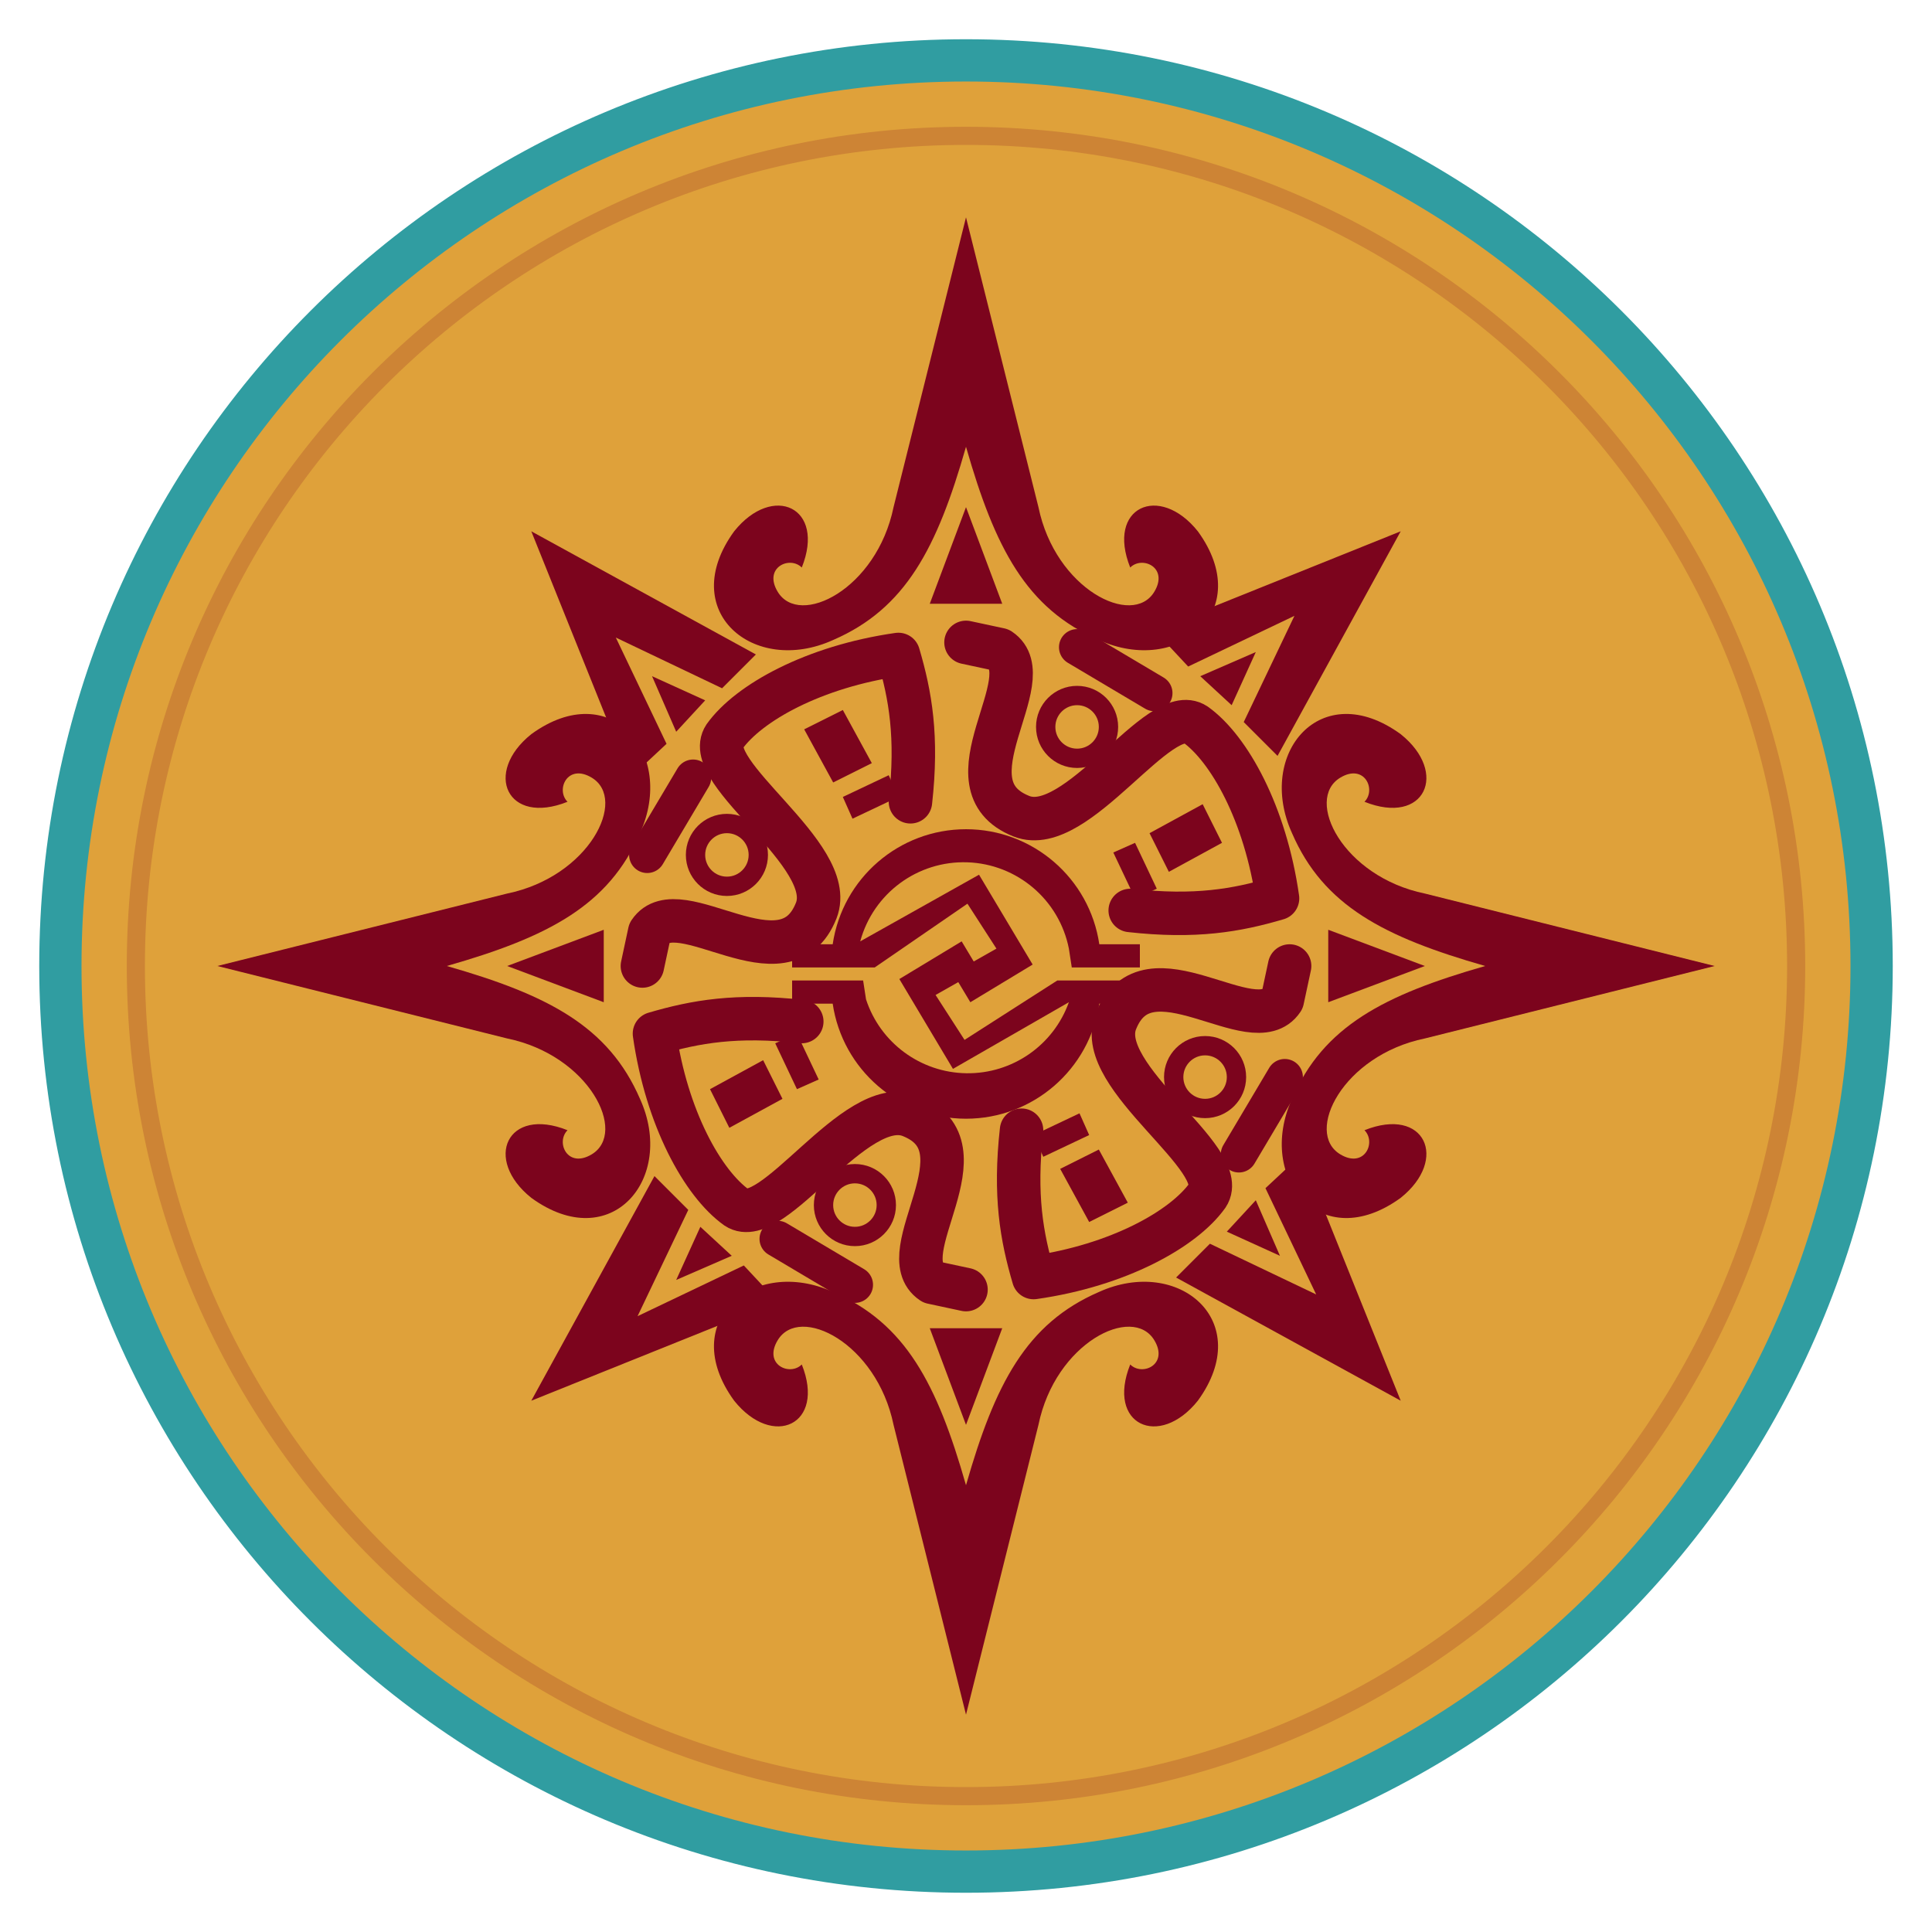
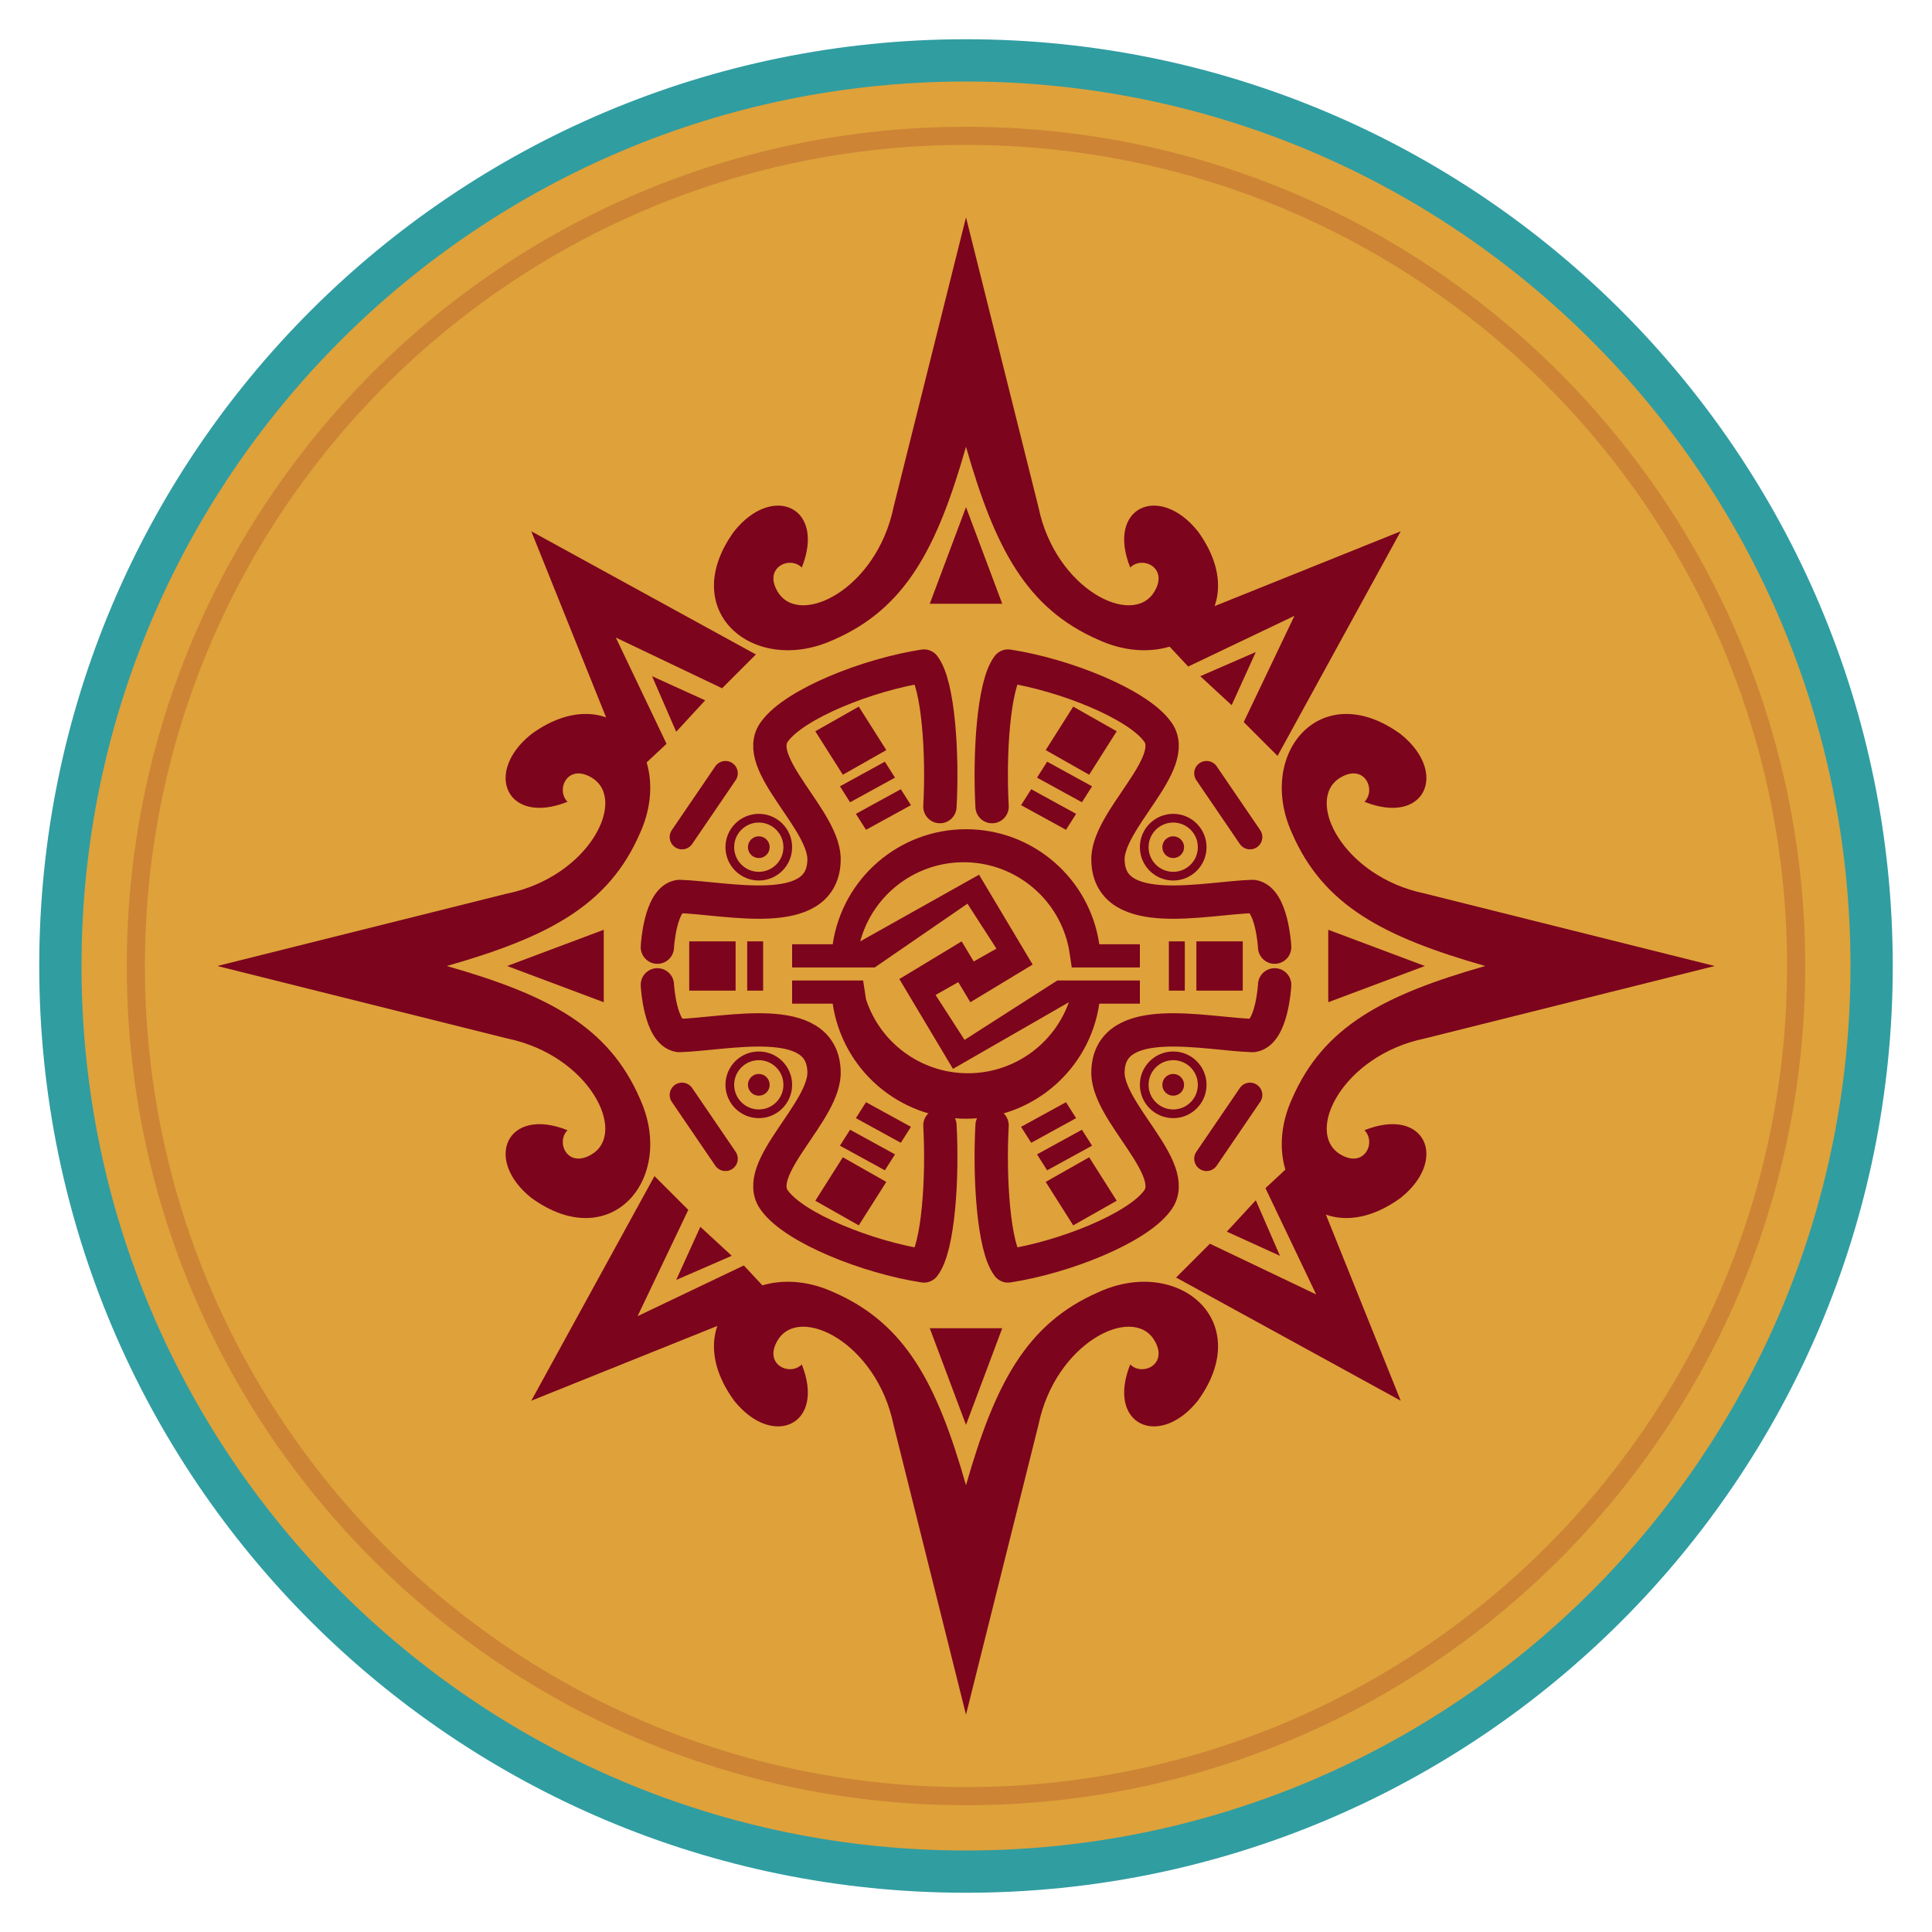
<svg xmlns="http://www.w3.org/2000/svg" viewBox="0 0 64 64" style="--main:#7C041D;--detail:#309DA1;--base:#DFA13A;--blue:#64B2CA">
  <circle cx="32" cy="32" r="30" fill="#DFA13A" stroke="#309DA1" stroke-width="1.4" />
  <circle cx="32" cy="32" r="27.5" fill="none" stroke="#7C041D" stroke-opacity=".18" stroke-width=".6" />
  <g transform="translate(6.4 6.4) scale(.8)">
    <g fill="#7C041D">
      <g transform="rotate(0 32 32)">
        <path d="M32 1L35 13C35.7 16.4 38.9 18 39.8 16.5C40.4 15.5 39.3 15 38.8 15.5C37.8 13 40 12 41.6 14C44 17.3 40.8 20 37.5 18.5C34.5 17.2 33.2 14.7 32 10.5C30.8 14.7 29.5 17.2 26.5 18.5C23.2 20 20 17.3 22.4 14C24 12 26.2 13 25.2 15.5C24.7 15 23.6 15.5 24.2 16.5C25.1 18 28.3 16.4 29 13Z" />
        <path d="M32 13L33.5 17H30.5Z" />
        <path d="M14 14L23.3 19.1L21.9 20.5L17.5 18.4L19.6 22.8L18.1 24.2Z" />
        <path d="M19 20L21.2 21L20 22.3Z" />
-         <path d="M29.7 25.2C30 22.5 29.7 20.8 29.2 19.1C25.7 19.6 23 21.1 22 22.5C21 24 26.7 27.4 25.8 29.7C24.5 33 20.1 28.8 18.9 30.6L18.6 32" fill="none" stroke="#7C041D" stroke-width="1.8" stroke-linecap="round" stroke-linejoin="round" />
-         <path d="M20.7 24.2L18.8 27.4" fill="none" stroke="#7C041D" stroke-width="1.5" stroke-linecap="round" />
-         <circle cx="22.1" cy="27.4" r="1.3" fill="none" stroke="#7C041D" stroke-width=".8" />
-         <path d="M25.3 22.2L26.9 21.4L28.1 23.6L26.5 24.4ZM26.9 25L28.8 24.1L29.2 25L27.3 25.9Z" />
      </g>
      <g transform="rotate(90 32 32)">
        <path d="M32 1L35 13C35.7 16.4 38.9 18 39.8 16.5C40.4 15.5 39.3 15 38.8 15.5C37.8 13 40 12 41.6 14C44 17.3 40.8 20 37.5 18.5C34.5 17.2 33.2 14.7 32 10.5C30.8 14.7 29.5 17.2 26.5 18.5C23.2 20 20 17.3 22.4 14C24 12 26.2 13 25.2 15.5C24.7 15 23.6 15.5 24.2 16.5C25.1 18 28.3 16.4 29 13Z" />
        <path d="M32 13L33.5 17H30.5Z" />
        <path d="M14 14L23.3 19.1L21.9 20.5L17.5 18.4L19.6 22.8L18.1 24.2Z" />
        <path d="M19 20L21.2 21L20 22.3Z" />
-         <path d="M29.7 25.2C30 22.5 29.7 20.8 29.2 19.1C25.7 19.6 23 21.1 22 22.5C21 24 26.7 27.4 25.8 29.7C24.5 33 20.1 28.8 18.9 30.6L18.6 32" fill="none" stroke="#7C041D" stroke-width="1.8" stroke-linecap="round" stroke-linejoin="round" />
-         <path d="M20.7 24.2L18.8 27.4" fill="none" stroke="#7C041D" stroke-width="1.5" stroke-linecap="round" />
-         <circle cx="22.1" cy="27.4" r="1.3" fill="none" stroke="#7C041D" stroke-width=".8" />
-         <path d="M25.3 22.2L26.9 21.4L28.1 23.6L26.5 24.4ZM26.9 25L28.8 24.1L29.2 25L27.3 25.9Z" />
      </g>
      <g transform="rotate(180 32 32)">
        <path d="M32 1L35 13C35.7 16.4 38.9 18 39.8 16.5C40.4 15.5 39.3 15 38.8 15.5C37.8 13 40 12 41.6 14C44 17.3 40.8 20 37.5 18.5C34.5 17.2 33.2 14.7 32 10.5C30.8 14.7 29.5 17.2 26.5 18.5C23.2 20 20 17.3 22.4 14C24 12 26.2 13 25.2 15.5C24.7 15 23.6 15.5 24.2 16.5C25.1 18 28.3 16.4 29 13Z" />
        <path d="M32 13L33.5 17H30.5Z" />
        <path d="M14 14L23.3 19.1L21.9 20.5L17.5 18.4L19.6 22.8L18.1 24.2Z" />
        <path d="M19 20L21.2 21L20 22.3Z" />
-         <path d="M29.7 25.2C30 22.5 29.7 20.8 29.2 19.1C25.7 19.6 23 21.1 22 22.5C21 24 26.7 27.4 25.8 29.7C24.5 33 20.1 28.8 18.9 30.6L18.6 32" fill="none" stroke="#7C041D" stroke-width="1.8" stroke-linecap="round" stroke-linejoin="round" />
-         <path d="M20.7 24.2L18.8 27.4" fill="none" stroke="#7C041D" stroke-width="1.5" stroke-linecap="round" />
-         <circle cx="22.1" cy="27.4" r="1.3" fill="none" stroke="#7C041D" stroke-width=".8" />
-         <path d="M25.3 22.2L26.9 21.4L28.1 23.6L26.5 24.4ZM26.9 25L28.8 24.1L29.2 25L27.3 25.9Z" />
      </g>
      <g transform="rotate(270 32 32)">
        <path d="M32 1L35 13C35.7 16.4 38.9 18 39.8 16.5C40.4 15.5 39.3 15 38.8 15.5C37.8 13 40 12 41.6 14C44 17.3 40.8 20 37.5 18.5C34.5 17.2 33.2 14.7 32 10.5C30.8 14.7 29.5 17.2 26.5 18.5C23.2 20 20 17.3 22.4 14C24 12 26.2 13 25.2 15.5C24.7 15 23.6 15.5 24.2 16.5C25.1 18 28.3 16.4 29 13Z" />
        <path d="M32 13L33.5 17H30.5Z" />
        <path d="M14 14L23.3 19.1L21.9 20.5L17.5 18.4L19.6 22.8L18.1 24.2Z" />
        <path d="M19 20L21.2 21L20 22.3Z" />
-         <path d="M29.7 25.2C30 22.5 29.7 20.8 29.2 19.1C25.7 19.6 23 21.1 22 22.5C21 24 26.7 27.4 25.8 29.7C24.5 33 20.1 28.8 18.9 30.6L18.6 32" fill="none" stroke="#7C041D" stroke-width="1.8" stroke-linecap="round" stroke-linejoin="round" />
-         <path d="M20.7 24.2L18.8 27.4" fill="none" stroke="#7C041D" stroke-width="1.5" stroke-linecap="round" />
-         <circle cx="22.1" cy="27.4" r="1.3" fill="none" stroke="#7C041D" stroke-width=".8" />
-         <path d="M25.3 22.2L26.9 21.4L28.1 23.6L26.5 24.4ZM26.9 25L28.8 24.1L29.2 25L27.3 25.9Z" />
+       </g>
+       <g transform="translate(32 32) scale(.06)">
+         <g transform="scale(-1 -1)">
+           <path d="M18 110C16 146 19 194 29 207C68 201 118 181 132 162C149 140 96 100 98 72C100 31 165 47 198 48C211 46 213 14 213 13" fill="none" stroke="#7C041D" stroke-width="23" stroke-linecap="round" stroke-linejoin="round" />
+           <path d="M166 133L196 89" fill="none" stroke="#7C041D" stroke-width="17" stroke-linecap="round" />
+           <circle cx="143" cy="82" r="20" fill="none" stroke="#7C041D" stroke-width="6" />
+           <circle cx="143" cy="82" r="7.5" />
+           <path d="M104 162L74 179L55 149L85 132ZM87 124L56 141L49 130L80 113ZM76 105L45 122L38 111L69 94Z" />
+         </g>
+         <g transform="scale(1 -1)">
+           <path d="M18 110C16 146 19 194 29 207C68 201 118 181 132 162C149 140 96 100 98 72C100 31 165 47 198 48C211 46 213 14 213 13" fill="none" stroke="#7C041D" stroke-width="23" stroke-linecap="round" stroke-linejoin="round" />
+           <path d="M166 133L196 89" fill="none" stroke="#7C041D" stroke-width="17" stroke-linecap="round" />
+           <circle cx="143" cy="82" r="20" fill="none" stroke="#7C041D" stroke-width="6" />
+           <circle cx="143" cy="82" r="7.5" />
+           <path d="M104 162L74 179L55 149L85 132ZM87 124L56 141L49 130L80 113ZM76 105L45 122L38 111L69 94Z" />
+         </g>
+         <g transform="scale(-1 1)">
+           <path d="M18 110C16 146 19 194 29 207C68 201 118 181 132 162C149 140 96 100 98 72C100 31 165 47 198 48C211 46 213 14 213 13" fill="none" stroke="#7C041D" stroke-width="23" stroke-linecap="round" stroke-linejoin="round" />
+           <path d="M166 133L196 89" fill="none" stroke="#7C041D" stroke-width="17" stroke-linecap="round" />
+           <circle cx="143" cy="82" r="20" fill="none" stroke="#7C041D" stroke-width="6" />
+           <circle cx="143" cy="82" r="7.5" />
+           <path d="M104 162L74 179L55 149L85 132ZM87 124L56 141L49 130L80 113ZM76 105L45 122L38 111L69 94Z" />
+         </g>
+         <g transform="scale(1 1)">
+           <path d="M18 110C16 146 19 194 29 207C68 201 118 181 132 162C149 140 96 100 98 72C100 31 165 47 198 48C211 46 213 14 213 13" fill="none" stroke="#7C041D" stroke-width="23" stroke-linecap="round" stroke-linejoin="round" />
+           <path d="M166 133L196 89" fill="none" stroke="#7C041D" stroke-width="17" stroke-linecap="round" />
+           <circle cx="143" cy="82" r="20" fill="none" stroke="#7C041D" stroke-width="6" />
+           <circle cx="143" cy="82" r="7.5" />
+           <path d="M104 162L74 179L55 149L85 132ZM87 124L56 141L49 130L80 113ZM76 105L45 122L38 111L69 94Z" />
+         </g>
+         <g transform="scale(-1 1)">
+           <path d="M159 -17H191V17H159ZM140 -17H151V17H140Z" />
+         </g>
+         <g transform="scale(1 1)">
+           <path d="M159 -17H191V17H159ZM140 -17H151V17H140Z" />
+         </g>
      </g>
      <g transform="translate(24.8 24.8) scale(.06)">
        <path d="M28 105A93 93 0 0 1 212 105H240V121H193L191 108A74 74 0 0 0 47 103L129 57L166 119L123 145L111 125L141 108L121 77L57 121H0V105Z" />
        <path d="M0 130H49L51 143A74 74 0 0 0 191 145L111 191L74 129L117 103L129 123L99 140L119 171L183 130H240V146H212A93 93 0 0 1 28 146H0Z" />
      </g>
    </g>
  </g>
</svg>
